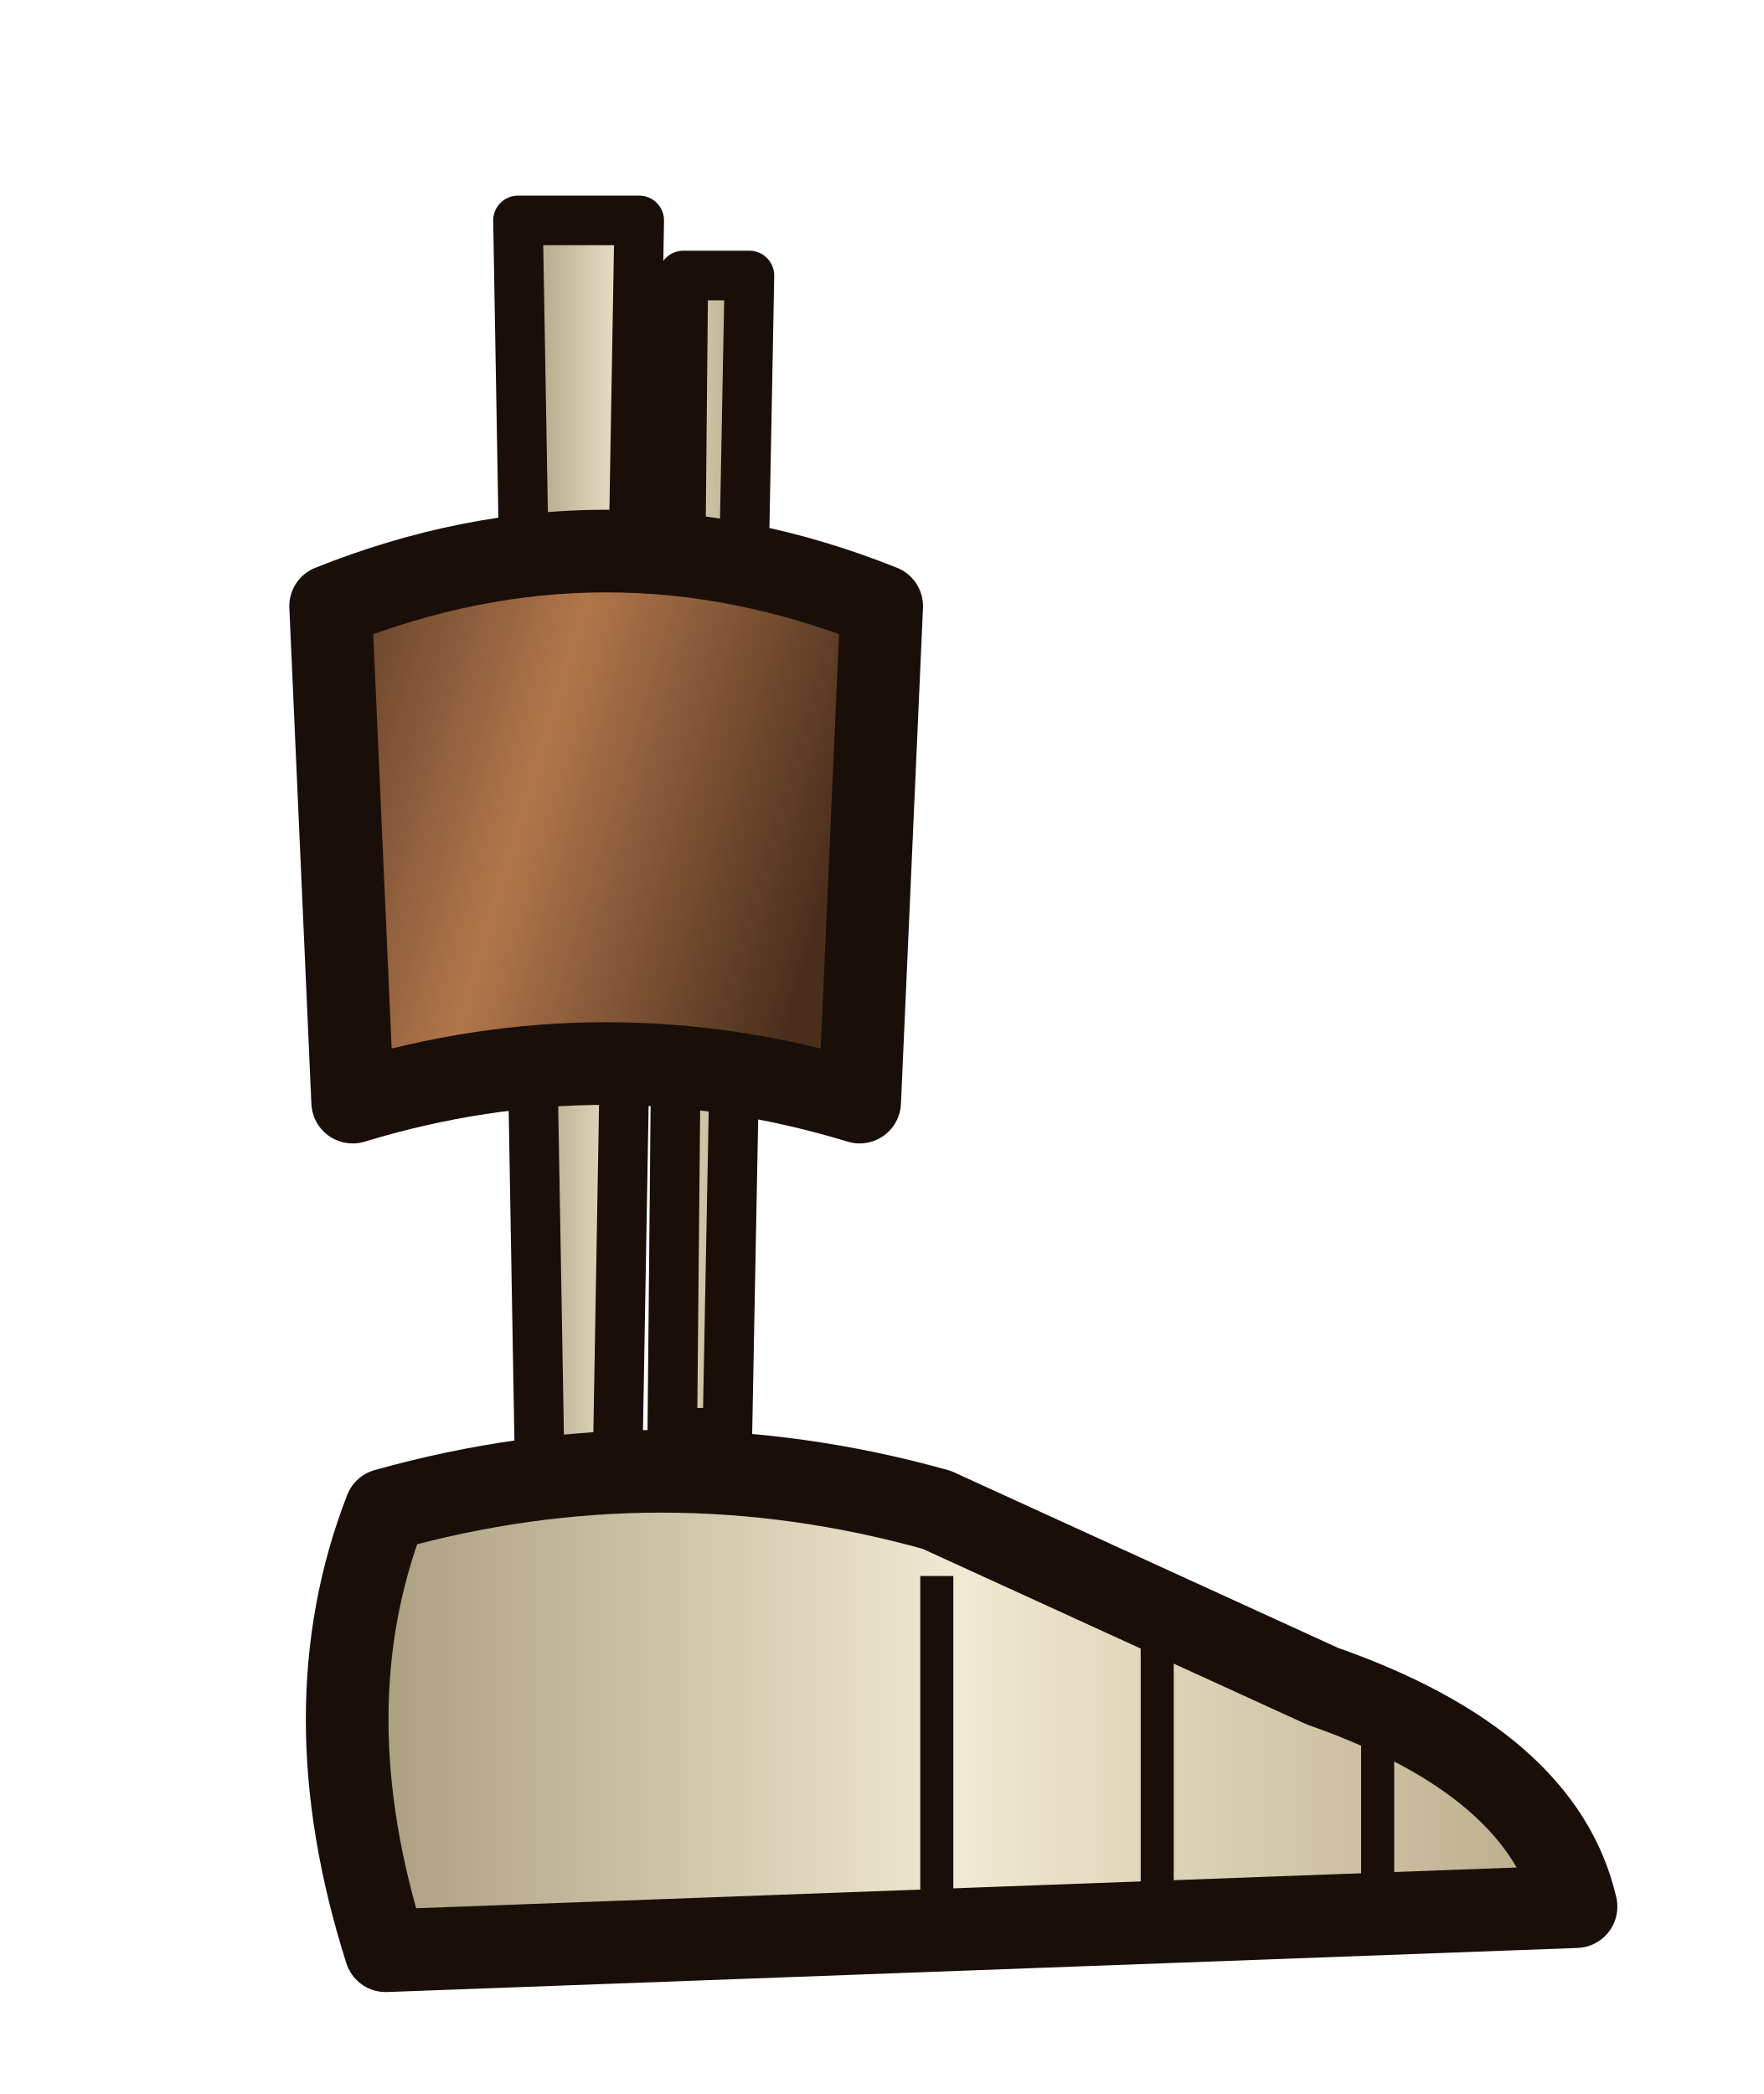
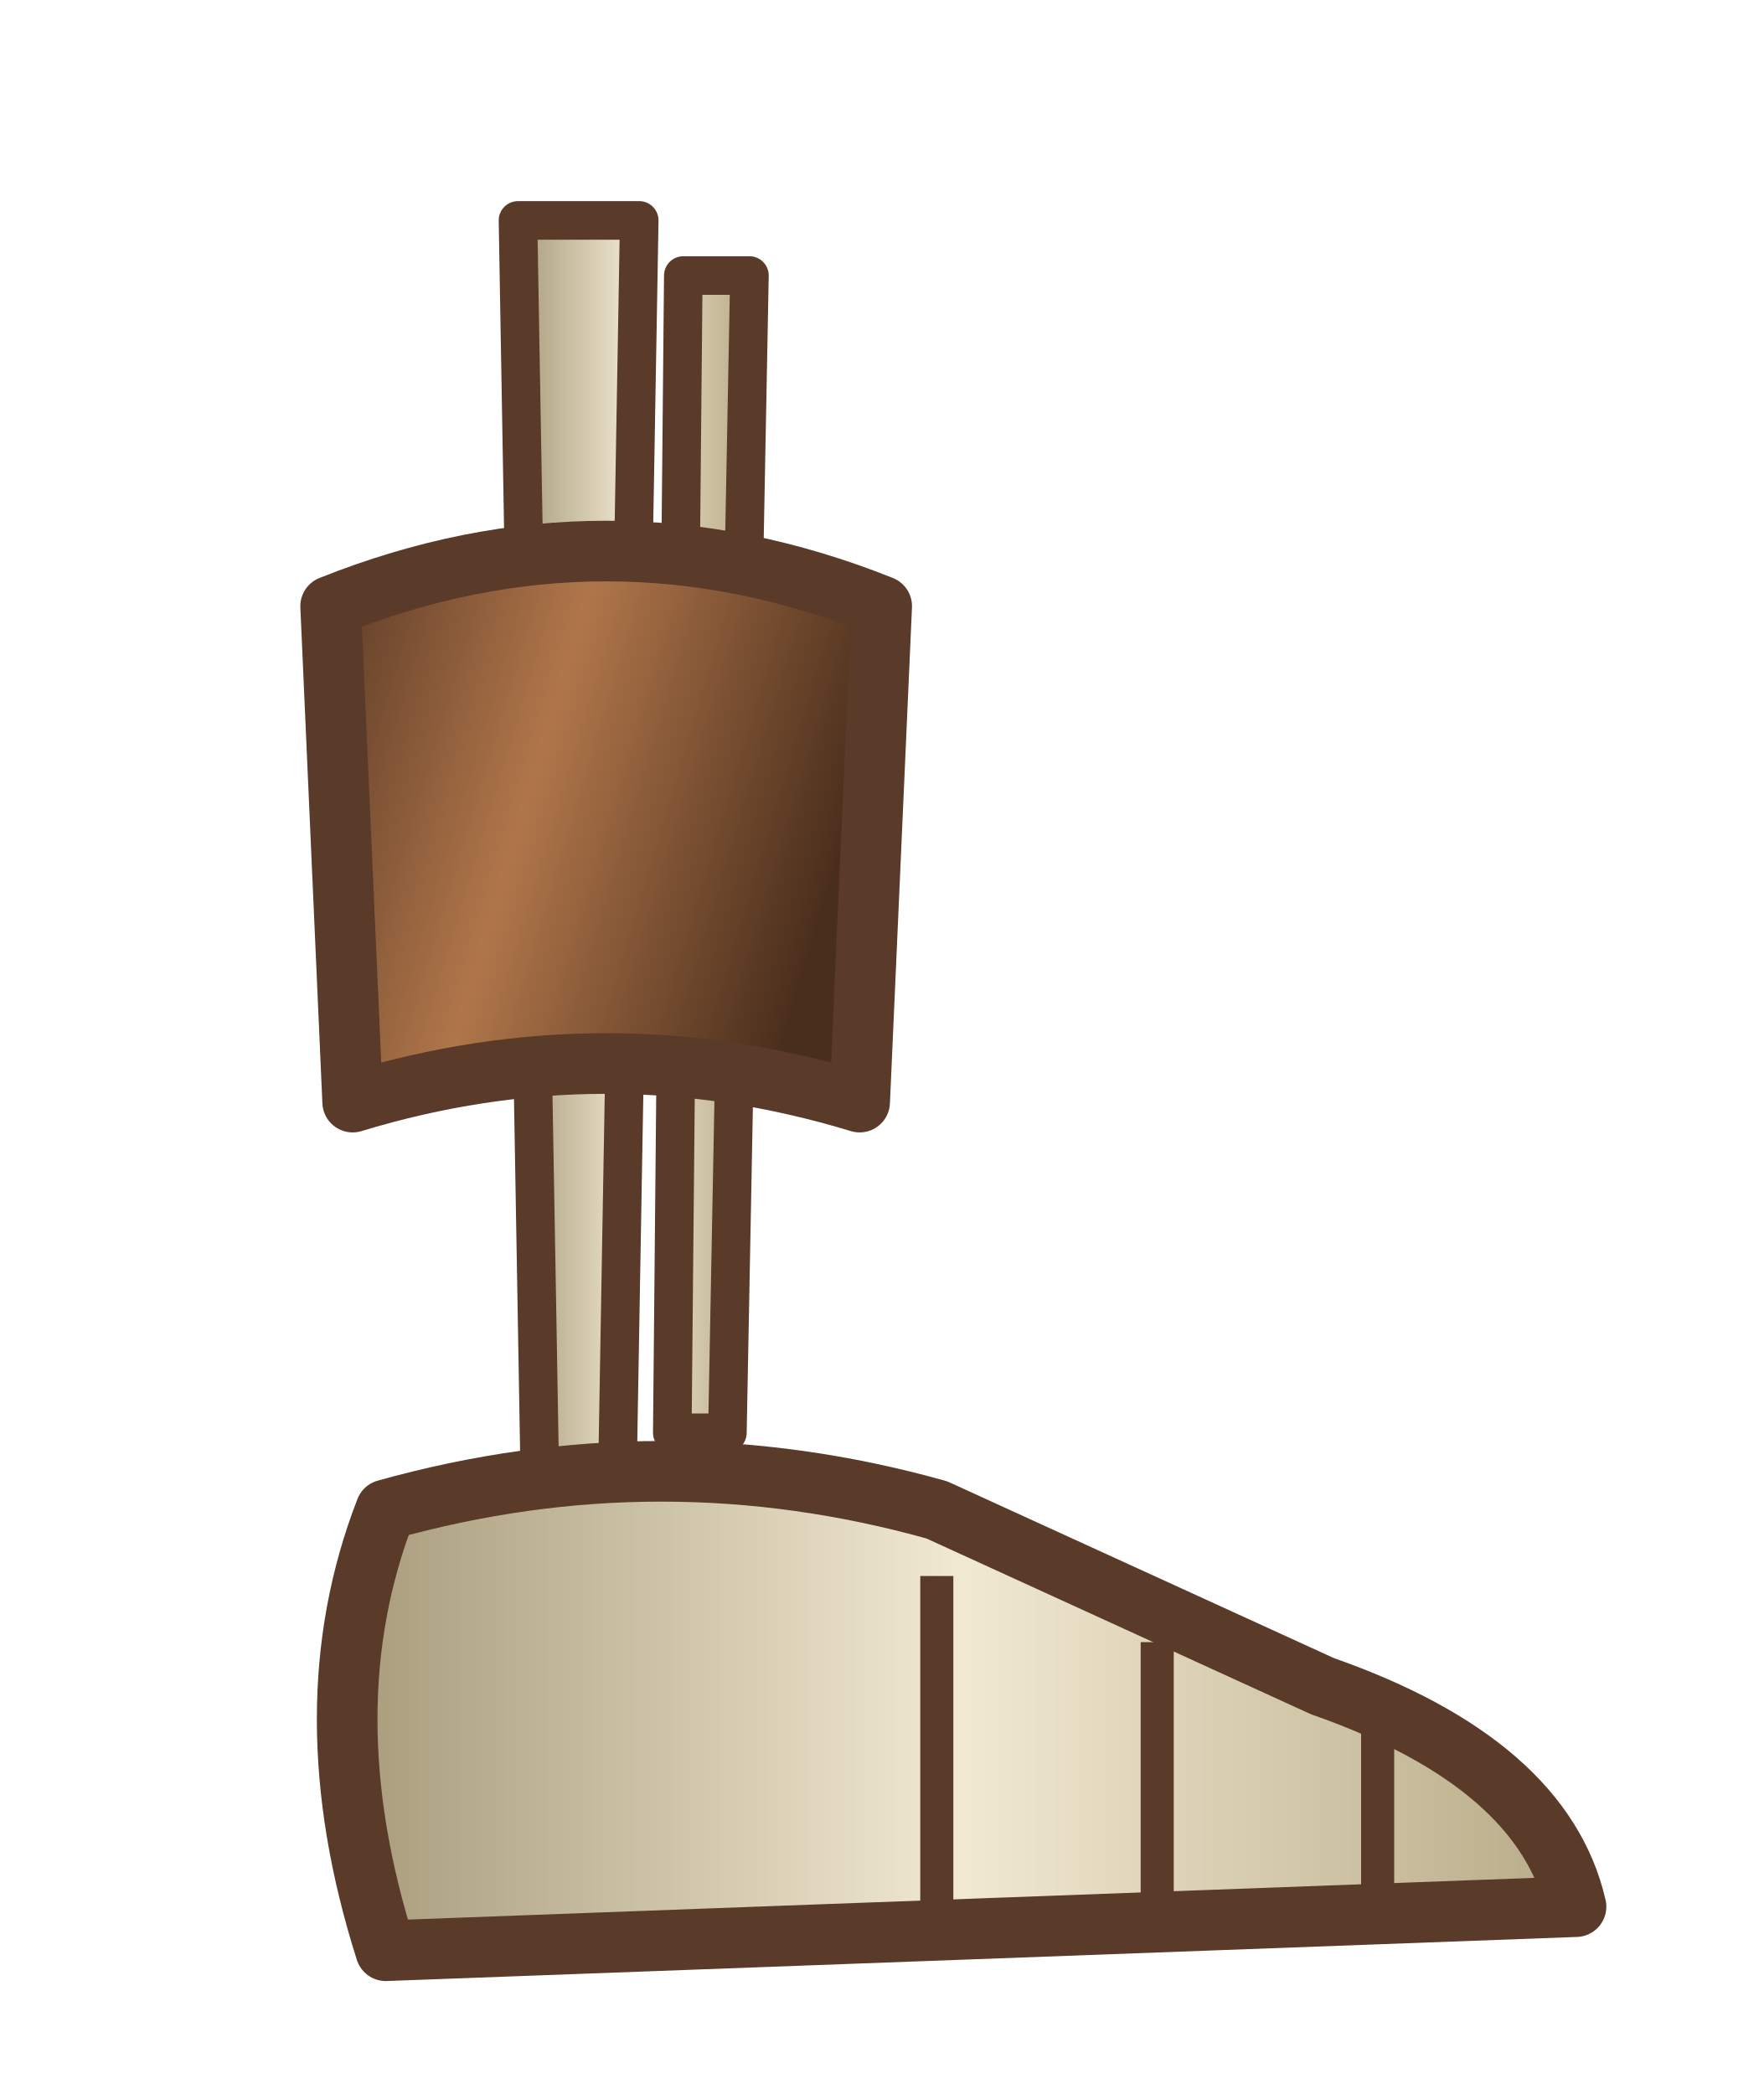
<svg xmlns="http://www.w3.org/2000/svg" width="32" height="38" viewBox="0 0 32 38">
  <defs>
    <linearGradient id="bone" x1="0" y1="0" x2="1" y2="0">
      <stop offset="0" stop-color="#a89c7c" />
      <stop offset="0.5" stop-color="#f1e9d2" />
      <stop offset="1" stop-color="#b8ab88" />
    </linearGradient>
    <linearGradient id="rust" x1="0" y1="0" x2="1" y2="0.3">
      <stop offset="0" stop-color="#5b3a26" />
      <stop offset="0.45" stop-color="#b0764a" />
      <stop offset="1" stop-color="#4a2e1c" />
    </linearGradient>
  </defs>
-   <path d="M9.4 4 L11.6 4 L11.2 27 L9.8 27 Z M12.4 5 L13.6 5 L13.2 26 L12.2 26 Z" fill="url(#bone)" stroke="#1a0f08" stroke-width="0.9" stroke-linejoin="round" />
-   <path d="M6 11 Q11 9 16 11 L15.6 20 Q11 18.6 6.4 20 Z" fill="url(#rust)" stroke="#1a0f08" stroke-width="1.5" stroke-linejoin="round" />
-   <path d="M7 27.4 Q12 26 17 27.4 L24 30.6 Q28 32 28.6 34.6 L7 35.4 Q5.6 31 7 27.4 Z" fill="url(#bone)" stroke="#1a0f08" stroke-width="1.5" stroke-linejoin="round" />
-   <path d="M17 28.6 L17 35 M21 29.8 L21 35 M25 31.4 L25 34.8" stroke="#1a0f08" stroke-width="0.6" />
+   <path d="M9.4 4 L11.6 4 L11.2 27 L9.8 27 Z M12.4 5 L13.6 5 L13.2 26 L12.2 26 Z" fill="url(#bone)" stroke="#5a3a28" stroke-width="0.7" stroke-linejoin="round" />
+   <path d="M6 11 Q11 9 16 11 L15.6 20 Q11 18.6 6.4 20 Z" fill="url(#rust)" stroke="#5a3a28" stroke-width="1.1" stroke-linejoin="round" />
+   <path d="M7 27.4 Q12 26 17 27.4 L24 30.6 Q28 32 28.6 34.6 L7 35.4 Q5.6 31 7 27.4 Z" fill="url(#bone)" stroke="#5a3a28" stroke-width="1.1" stroke-linejoin="round" />
+   <path d="M17 28.6 L17 35 M21 29.8 L21 35 M25 31.4 L25 34.8" stroke="#5a3a28" stroke-width="0.6" />
</svg>
